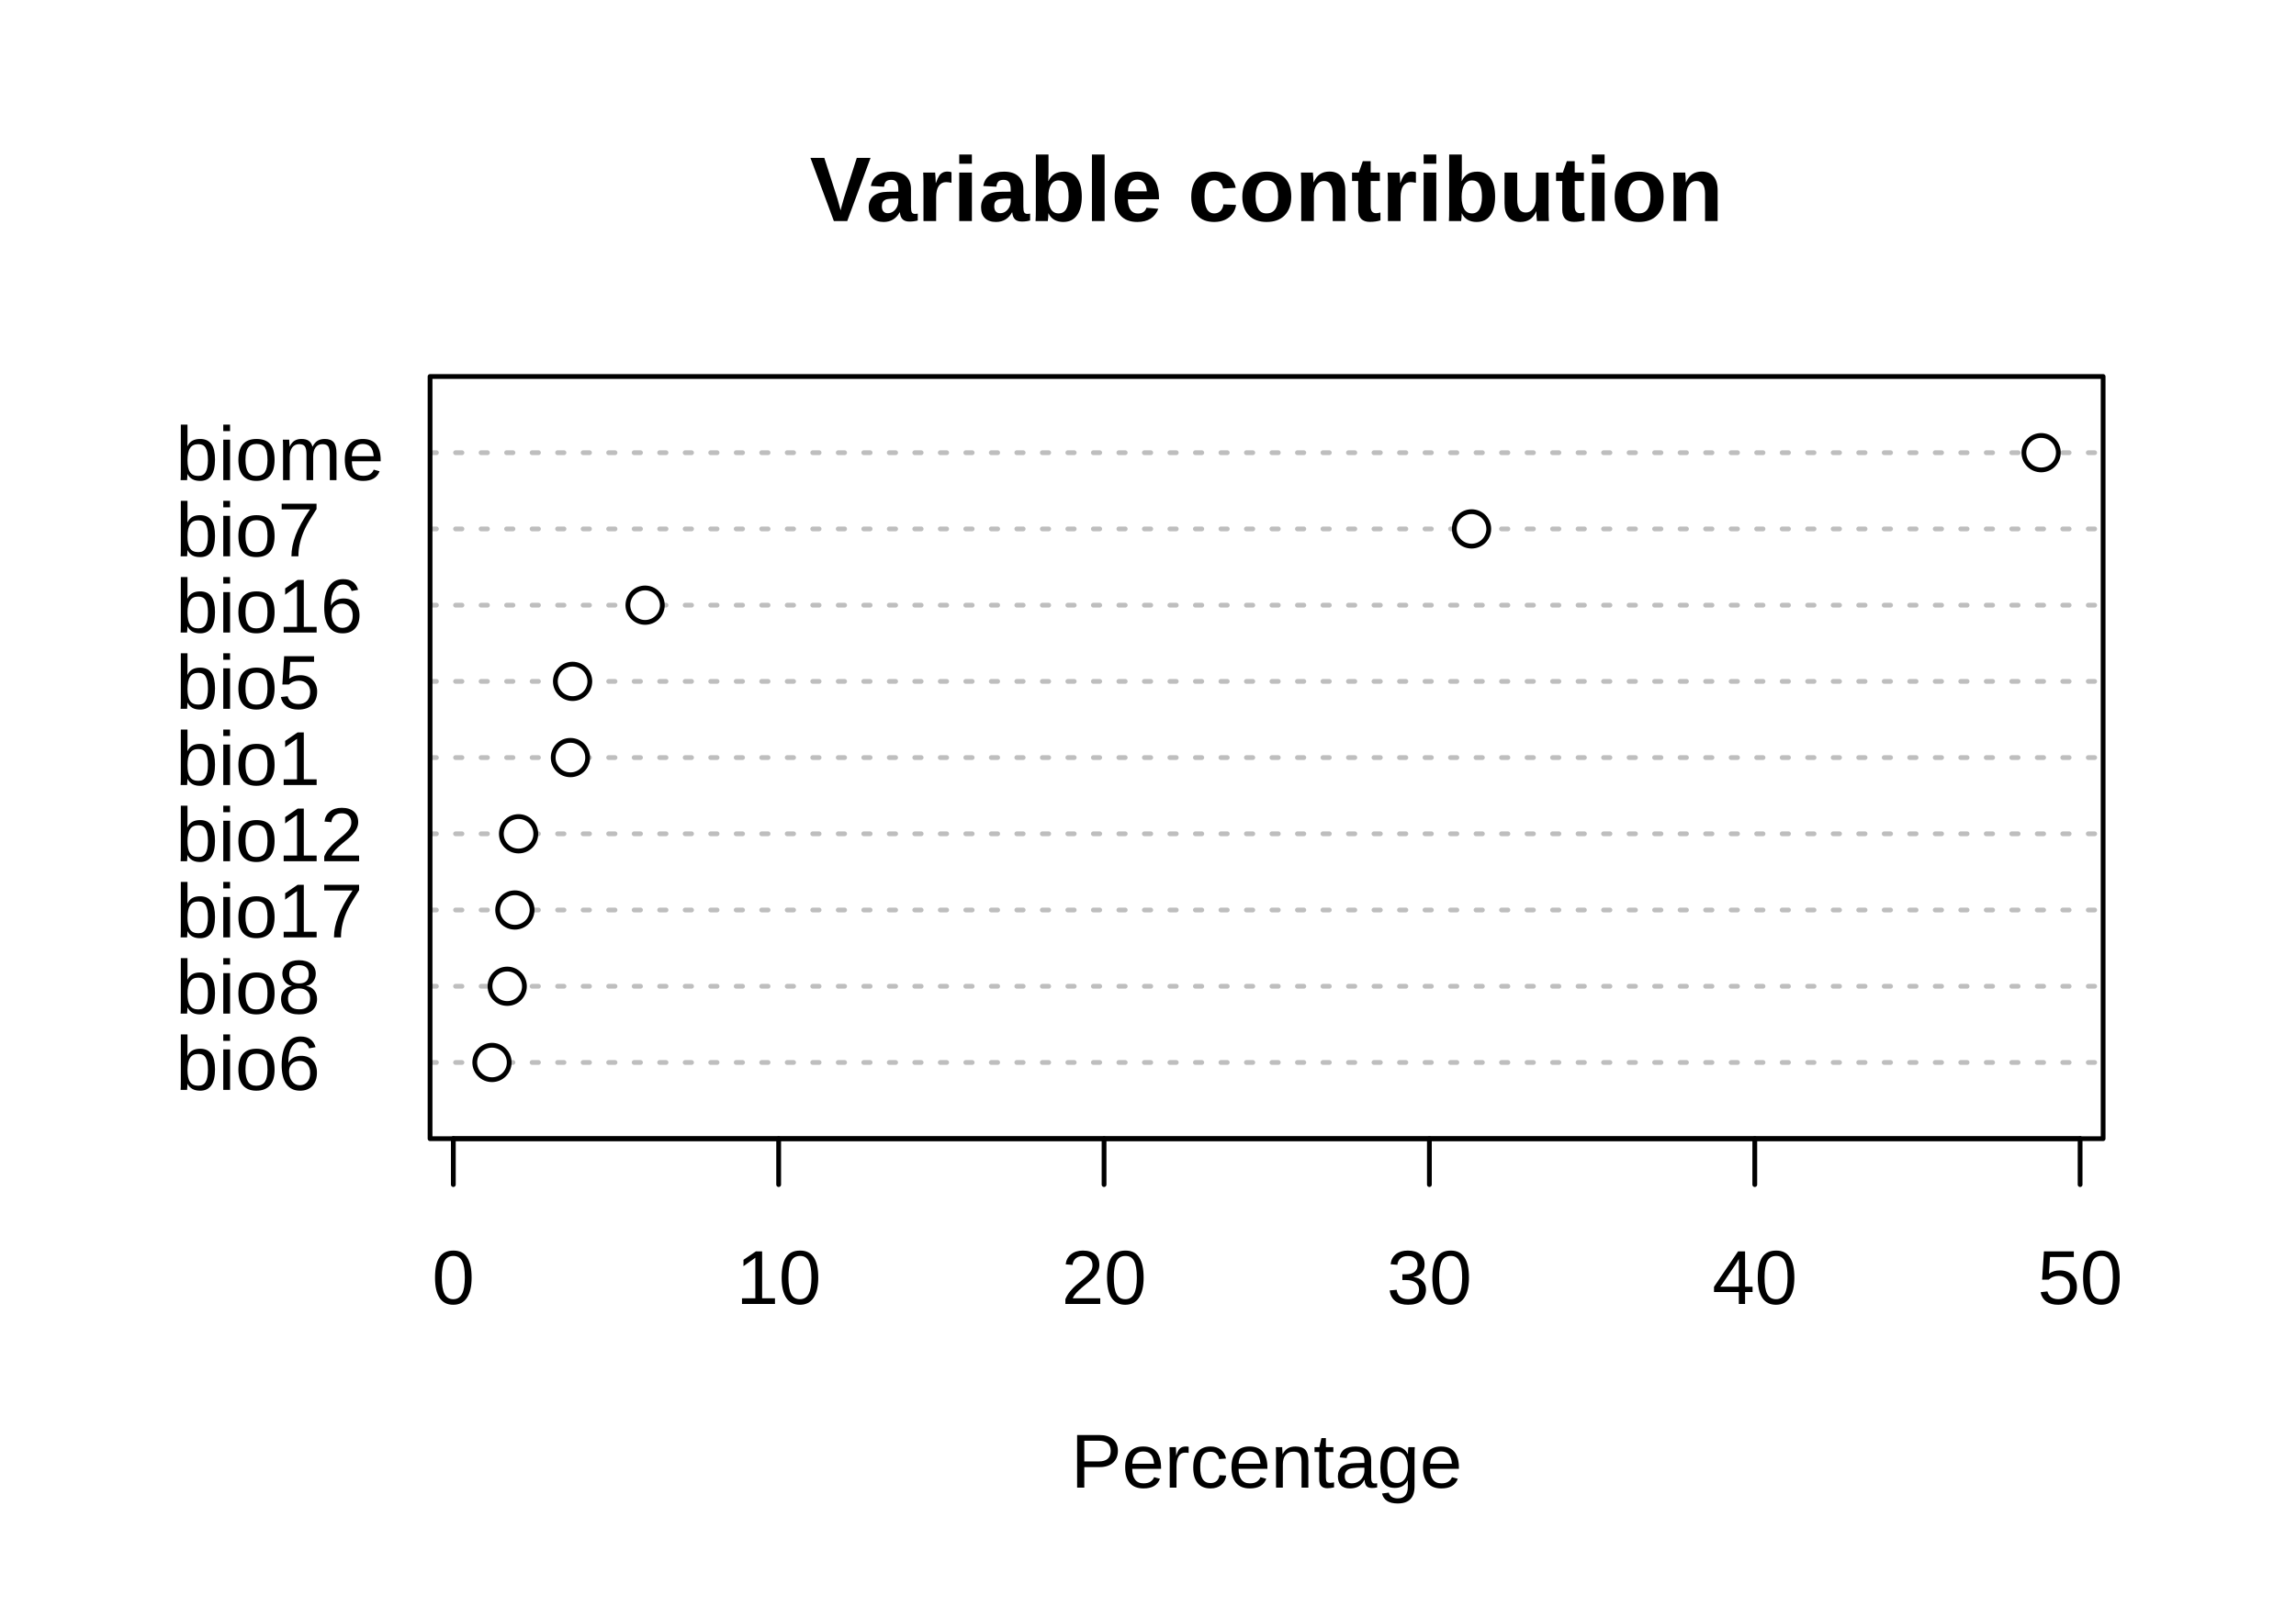
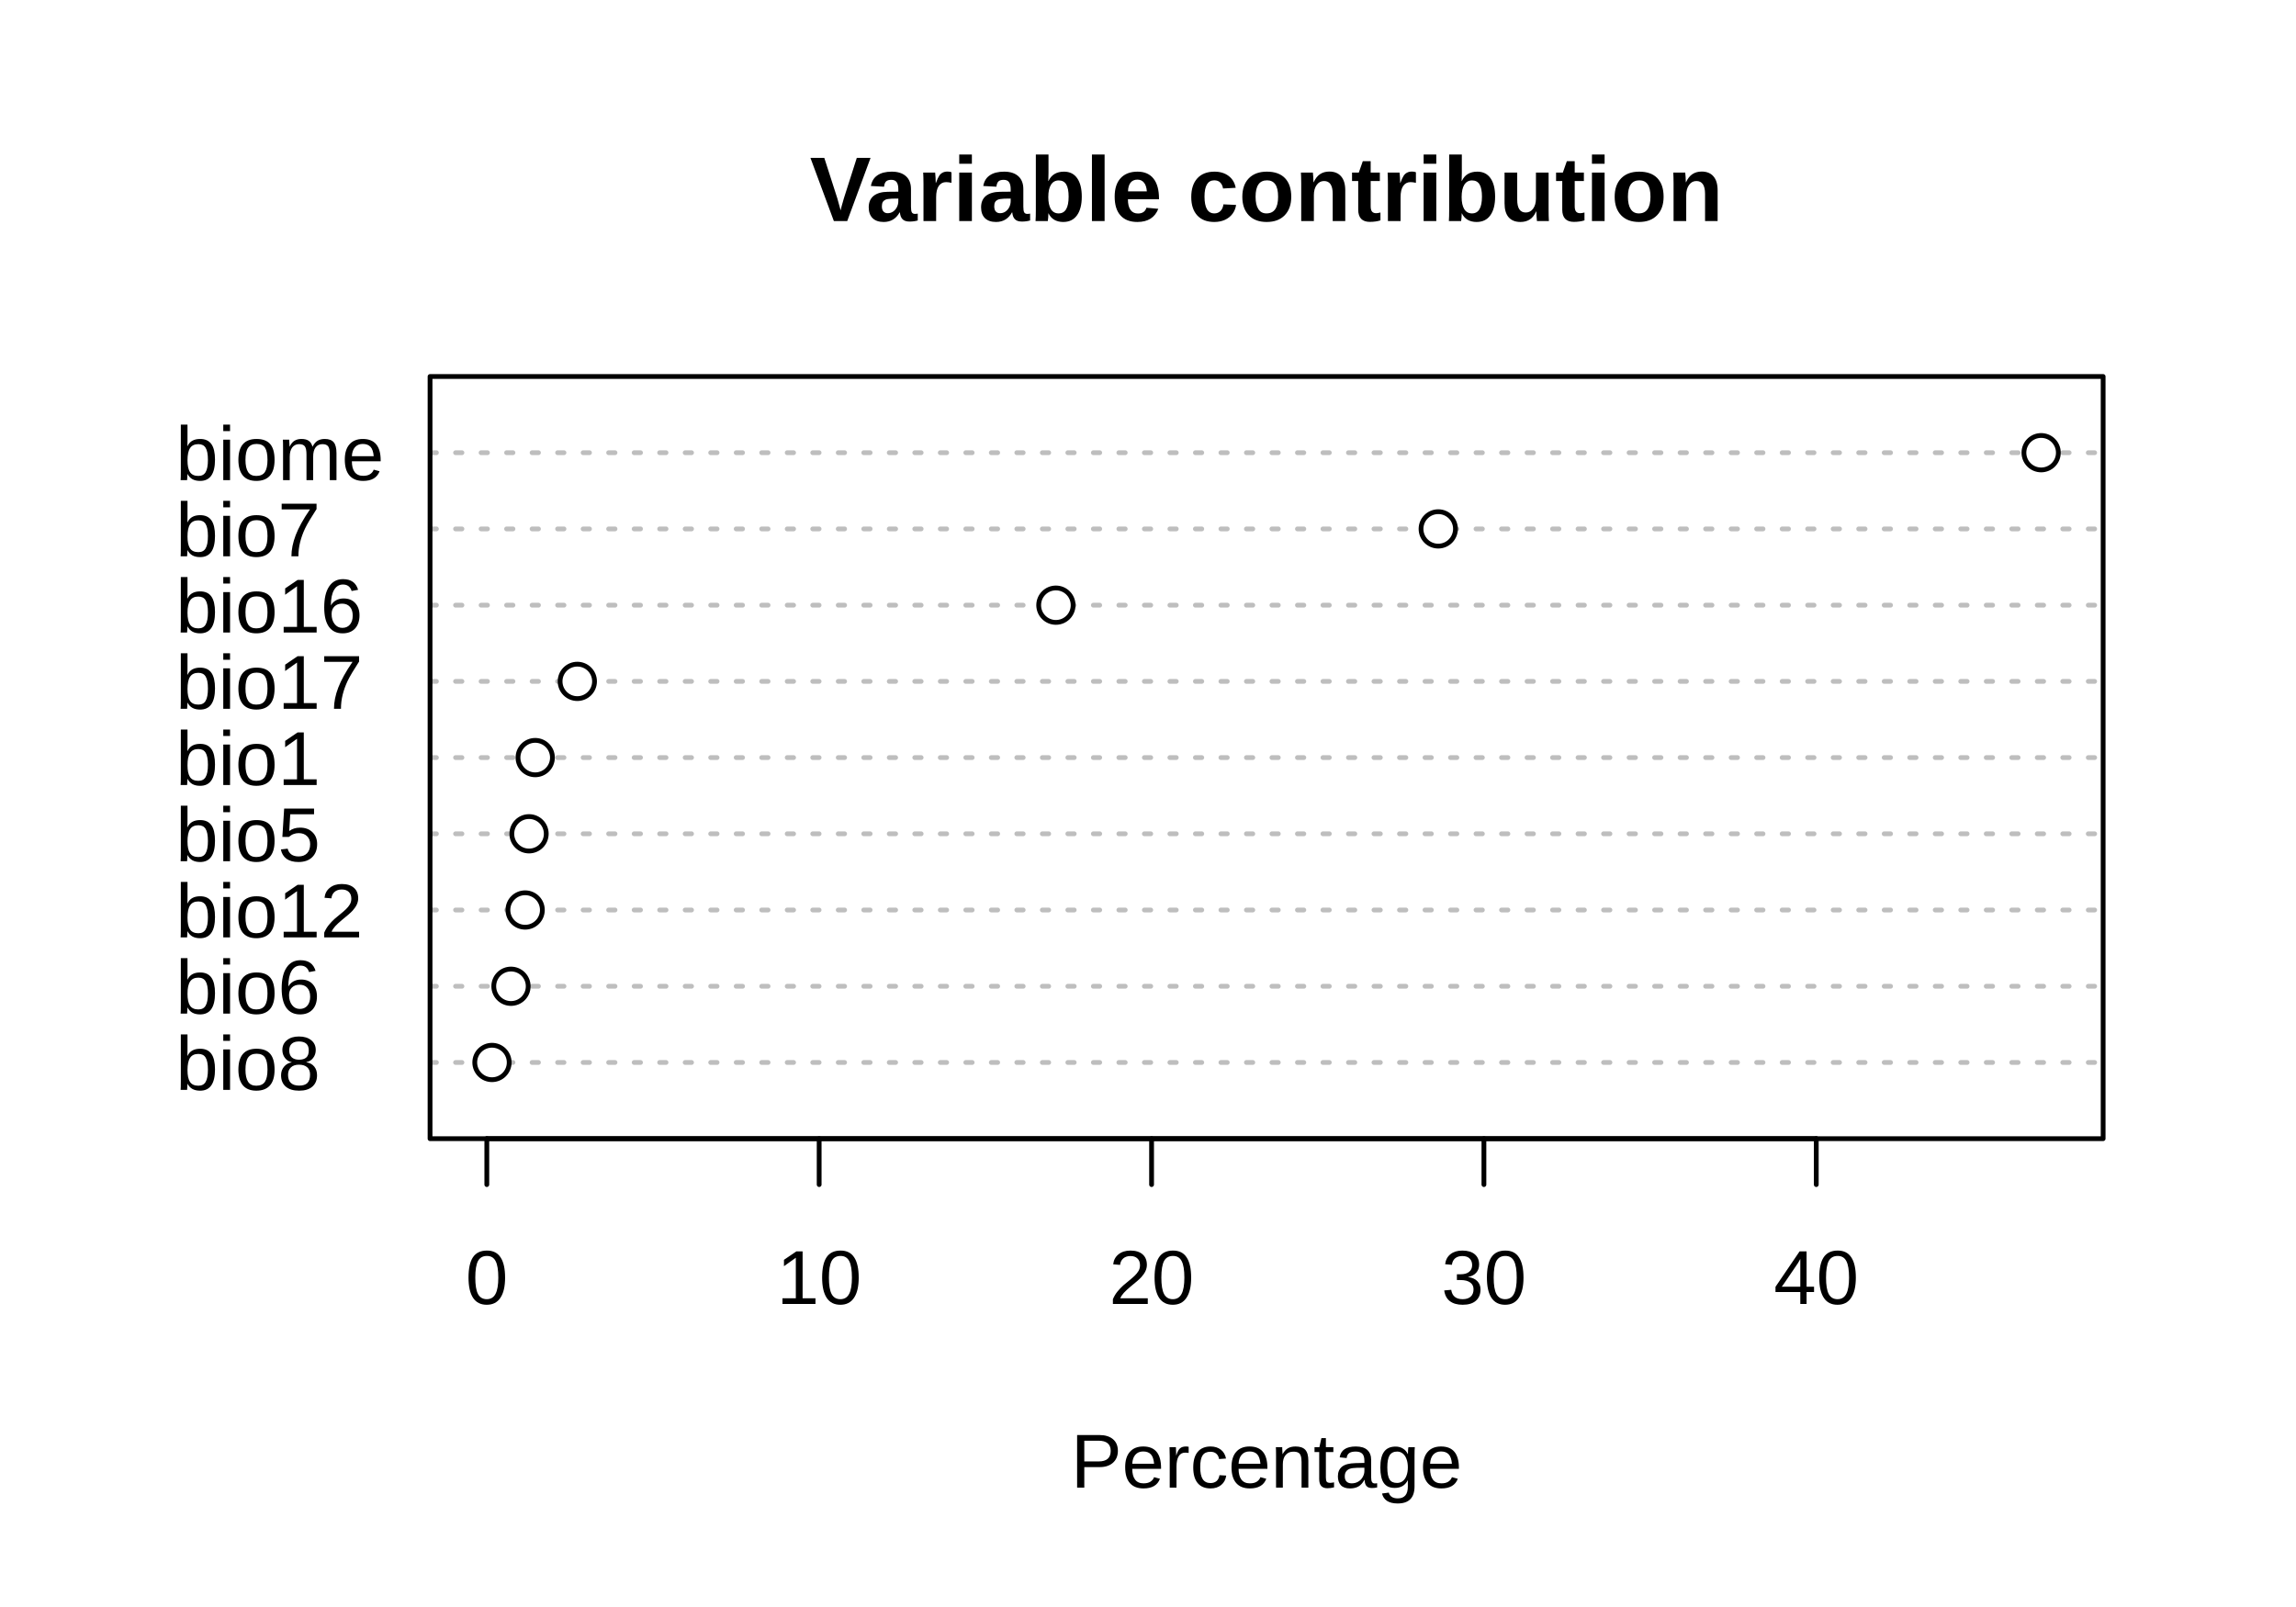
<svg xmlns="http://www.w3.org/2000/svg" class="svglite" width="360.00pt" height="252.00pt" viewBox="0 0 360.00 252.00">
  <defs>
    <style type="text/css">
    .svglite line, .svglite polyline, .svglite polygon, .svglite path, .svglite rect, .svglite circle {
      fill: none;
      stroke: #000000;
      stroke-linecap: round;
      stroke-linejoin: round;
      stroke-miterlimit: 10.00;
    }
    .svglite text {
      white-space: pre;
    }
  </style>
  </defs>
  <rect width="100%" height="100%" style="stroke: none; fill: #FFFFFF;" />
  <defs>
    <clipPath id="cpMC4wMHwzNjAuMDB8MC4wMHwyNTIuMDA=">
      <rect x="0.00" y="0.00" width="360.00" height="252.00" />
    </clipPath>
  </defs>
  <g clip-path="url(#cpMC4wMHwzNjAuMDB8MC4wMHwyNTIuMDA=)">
-     <text x="27.54" y="170.91" style="font-size: 12.00px; font-family: &quot;Arial&quot;;" textLength="22.69px" lengthAdjust="spacingAndGlyphs">bio6</text>
-     <text x="27.54" y="158.95" style="font-size: 12.00px; font-family: &quot;Arial&quot;;" textLength="22.69px" lengthAdjust="spacingAndGlyphs">bio8</text>
-     <text x="27.54" y="147.00" style="font-size: 12.00px; font-family: &quot;Arial&quot;;" textLength="29.36px" lengthAdjust="spacingAndGlyphs">bio17</text>
-     <text x="27.54" y="135.05" style="font-size: 12.00px; font-family: &quot;Arial&quot;;" textLength="29.36px" lengthAdjust="spacingAndGlyphs">bio12</text>
+     <text x="27.54" y="170.91" style="font-size: 12.00px; font-family: &quot;Arial&quot;;" textLength="22.69px" lengthAdjust="spacingAndGlyphs">bio8</text>
+     <text x="27.54" y="158.95" style="font-size: 12.00px; font-family: &quot;Arial&quot;;" textLength="22.69px" lengthAdjust="spacingAndGlyphs">bio6</text>
+     <text x="27.54" y="147.00" style="font-size: 12.00px; font-family: &quot;Arial&quot;;" textLength="29.36px" lengthAdjust="spacingAndGlyphs">bio12</text>
+     <text x="27.54" y="135.05" style="font-size: 12.00px; font-family: &quot;Arial&quot;;" textLength="22.69px" lengthAdjust="spacingAndGlyphs">bio5</text>
    <text x="27.54" y="123.10" style="font-size: 12.00px; font-family: &quot;Arial&quot;;" textLength="22.69px" lengthAdjust="spacingAndGlyphs">bio1</text>
-     <text x="27.54" y="111.15" style="font-size: 12.00px; font-family: &quot;Arial&quot;;" textLength="22.69px" lengthAdjust="spacingAndGlyphs">bio5</text>
+     <text x="27.54" y="111.15" style="font-size: 12.00px; font-family: &quot;Arial&quot;;" textLength="29.36px" lengthAdjust="spacingAndGlyphs">bio17</text>
    <text x="27.54" y="99.19" style="font-size: 12.00px; font-family: &quot;Arial&quot;;" textLength="29.36px" lengthAdjust="spacingAndGlyphs">bio16</text>
    <text x="27.54" y="87.24" style="font-size: 12.00px; font-family: &quot;Arial&quot;;" textLength="22.69px" lengthAdjust="spacingAndGlyphs">bio7</text>
    <text x="27.54" y="75.29" style="font-size: 12.00px; font-family: &quot;Arial&quot;;" textLength="32.69px" lengthAdjust="spacingAndGlyphs">biome</text>
  </g>
  <defs>
    <clipPath id="cpNjcuNDN8MzI5Ljc2fDU5LjA0fDE3OC41Ng==">
      <rect x="67.43" y="59.04" width="262.33" height="119.52" />
    </clipPath>
  </defs>
  <g clip-path="url(#cpNjcuNDN8MzI5Ljc2fDU5LjA0fDE3OC41Ng==)">
    <line x1="67.43" y1="166.61" x2="329.76" y2="166.61" style="stroke-width: 0.75; stroke: #BEBEBE; stroke-dasharray: 1.00,3.00;" />
    <line x1="67.43" y1="154.66" x2="329.76" y2="154.66" style="stroke-width: 0.75; stroke: #BEBEBE; stroke-dasharray: 1.00,3.00;" />
    <line x1="67.43" y1="142.70" x2="329.76" y2="142.70" style="stroke-width: 0.75; stroke: #BEBEBE; stroke-dasharray: 1.00,3.00;" />
    <line x1="67.43" y1="130.75" x2="329.76" y2="130.75" style="stroke-width: 0.75; stroke: #BEBEBE; stroke-dasharray: 1.00,3.00;" />
    <line x1="67.43" y1="118.80" x2="329.76" y2="118.80" style="stroke-width: 0.75; stroke: #BEBEBE; stroke-dasharray: 1.00,3.00;" />
    <line x1="67.43" y1="106.85" x2="329.76" y2="106.85" style="stroke-width: 0.75; stroke: #BEBEBE; stroke-dasharray: 1.00,3.00;" />
    <line x1="67.43" y1="94.90" x2="329.76" y2="94.90" style="stroke-width: 0.75; stroke: #BEBEBE; stroke-dasharray: 1.00,3.00;" />
    <line x1="67.43" y1="82.94" x2="329.76" y2="82.94" style="stroke-width: 0.75; stroke: #BEBEBE; stroke-dasharray: 1.00,3.00;" />
    <line x1="67.43" y1="70.99" x2="329.76" y2="70.99" style="stroke-width: 0.75; stroke: #BEBEBE; stroke-dasharray: 1.00,3.00;" />
    <circle cx="77.14" cy="166.61" r="2.70" style="stroke-width: 0.75; fill: #FFFFFF;" />
-     <circle cx="79.53" cy="154.66" r="2.70" style="stroke-width: 0.75; fill: #FFFFFF;" />
-     <circle cx="80.73" cy="142.70" r="2.70" style="stroke-width: 0.75; fill: #FFFFFF;" />
-     <circle cx="81.31" cy="130.75" r="2.70" style="stroke-width: 0.75; fill: #FFFFFF;" />
-     <circle cx="89.44" cy="118.80" r="2.70" style="stroke-width: 0.75; fill: #FFFFFF;" />
-     <circle cx="89.78" cy="106.85" r="2.70" style="stroke-width: 0.75; fill: #FFFFFF;" />
-     <circle cx="101.15" cy="94.90" r="2.70" style="stroke-width: 0.75; fill: #FFFFFF;" />
-     <circle cx="230.73" cy="82.94" r="2.70" style="stroke-width: 0.75; fill: #FFFFFF;" />
+     <circle cx="80.12" cy="154.66" r="2.70" style="stroke-width: 0.75; fill: #FFFFFF;" />
+     <circle cx="82.34" cy="142.70" r="2.70" style="stroke-width: 0.75; fill: #FFFFFF;" />
+     <circle cx="82.95" cy="130.75" r="2.70" style="stroke-width: 0.75; fill: #FFFFFF;" />
+     <circle cx="83.92" cy="118.80" r="2.70" style="stroke-width: 0.75; fill: #FFFFFF;" />
+     <circle cx="90.52" cy="106.85" r="2.70" style="stroke-width: 0.75; fill: #FFFFFF;" />
+     <circle cx="165.56" cy="94.90" r="2.70" style="stroke-width: 0.75; fill: #FFFFFF;" />
+     <circle cx="225.51" cy="82.94" r="2.70" style="stroke-width: 0.75; fill: #FFFFFF;" />
    <circle cx="320.04" cy="70.99" r="2.70" style="stroke-width: 0.75; fill: #FFFFFF;" />
  </g>
  <g clip-path="url(#cpMC4wMHwzNjAuMDB8MC4wMHwyNTIuMDA=)">
-     <line x1="71.08" y1="178.56" x2="326.15" y2="178.56" style="stroke-width: 0.75;" />
-     <line x1="71.08" y1="178.56" x2="71.08" y2="185.76" style="stroke-width: 0.75;" />
-     <line x1="122.09" y1="178.56" x2="122.09" y2="185.76" style="stroke-width: 0.75;" />
-     <line x1="173.11" y1="178.56" x2="173.11" y2="185.76" style="stroke-width: 0.75;" />
-     <line x1="224.12" y1="178.56" x2="224.12" y2="185.76" style="stroke-width: 0.75;" />
-     <line x1="275.14" y1="178.56" x2="275.14" y2="185.76" style="stroke-width: 0.75;" />
-     <line x1="326.15" y1="178.56" x2="326.15" y2="185.76" style="stroke-width: 0.75;" />
-     <text x="71.08" y="204.48" text-anchor="middle" style="font-size: 12.00px; font-family: &quot;Arial&quot;;" textLength="6.67px" lengthAdjust="spacingAndGlyphs">0</text>
-     <text x="122.09" y="204.48" text-anchor="middle" style="font-size: 12.00px; font-family: &quot;Arial&quot;;" textLength="13.35px" lengthAdjust="spacingAndGlyphs">10</text>
-     <text x="173.11" y="204.48" text-anchor="middle" style="font-size: 12.00px; font-family: &quot;Arial&quot;;" textLength="13.35px" lengthAdjust="spacingAndGlyphs">20</text>
-     <text x="224.12" y="204.48" text-anchor="middle" style="font-size: 12.00px; font-family: &quot;Arial&quot;;" textLength="13.35px" lengthAdjust="spacingAndGlyphs">30</text>
-     <text x="275.14" y="204.48" text-anchor="middle" style="font-size: 12.00px; font-family: &quot;Arial&quot;;" textLength="13.35px" lengthAdjust="spacingAndGlyphs">40</text>
-     <text x="326.15" y="204.48" text-anchor="middle" style="font-size: 12.00px; font-family: &quot;Arial&quot;;" textLength="13.35px" lengthAdjust="spacingAndGlyphs">50</text>
+     <line x1="76.33" y1="178.56" x2="284.78" y2="178.56" style="stroke-width: 0.75;" />
+     <line x1="76.33" y1="178.56" x2="76.33" y2="185.76" style="stroke-width: 0.75;" />
+     <line x1="128.44" y1="178.56" x2="128.44" y2="185.76" style="stroke-width: 0.75;" />
+     <line x1="180.56" y1="178.56" x2="180.56" y2="185.76" style="stroke-width: 0.75;" />
+     <line x1="232.67" y1="178.56" x2="232.67" y2="185.76" style="stroke-width: 0.75;" />
+     <line x1="284.78" y1="178.56" x2="284.78" y2="185.76" style="stroke-width: 0.75;" />
+     <text x="76.33" y="204.48" text-anchor="middle" style="font-size: 12.00px; font-family: &quot;Arial&quot;;" textLength="6.67px" lengthAdjust="spacingAndGlyphs">0</text>
+     <text x="128.44" y="204.48" text-anchor="middle" style="font-size: 12.00px; font-family: &quot;Arial&quot;;" textLength="13.35px" lengthAdjust="spacingAndGlyphs">10</text>
+     <text x="180.56" y="204.48" text-anchor="middle" style="font-size: 12.00px; font-family: &quot;Arial&quot;;" textLength="13.35px" lengthAdjust="spacingAndGlyphs">20</text>
+     <text x="232.67" y="204.48" text-anchor="middle" style="font-size: 12.00px; font-family: &quot;Arial&quot;;" textLength="13.35px" lengthAdjust="spacingAndGlyphs">30</text>
+     <text x="284.78" y="204.48" text-anchor="middle" style="font-size: 12.00px; font-family: &quot;Arial&quot;;" textLength="13.35px" lengthAdjust="spacingAndGlyphs">40</text>
    <polygon points="67.43,178.56 329.76,178.56 329.76,59.04 67.43,59.04 " style="stroke-width: 0.75;" />
    <text x="198.59" y="34.67" text-anchor="middle" style="font-size: 14.40px; font-weight: bold; font-family: &quot;Arial&quot;;" textLength="143.14px" lengthAdjust="spacingAndGlyphs">Variable contribution</text>
    <text x="198.59" y="233.28" text-anchor="middle" style="font-size: 12.00px; font-family: &quot;Arial&quot;;" textLength="61.39px" lengthAdjust="spacingAndGlyphs">Percentage</text>
  </g>
</svg>
